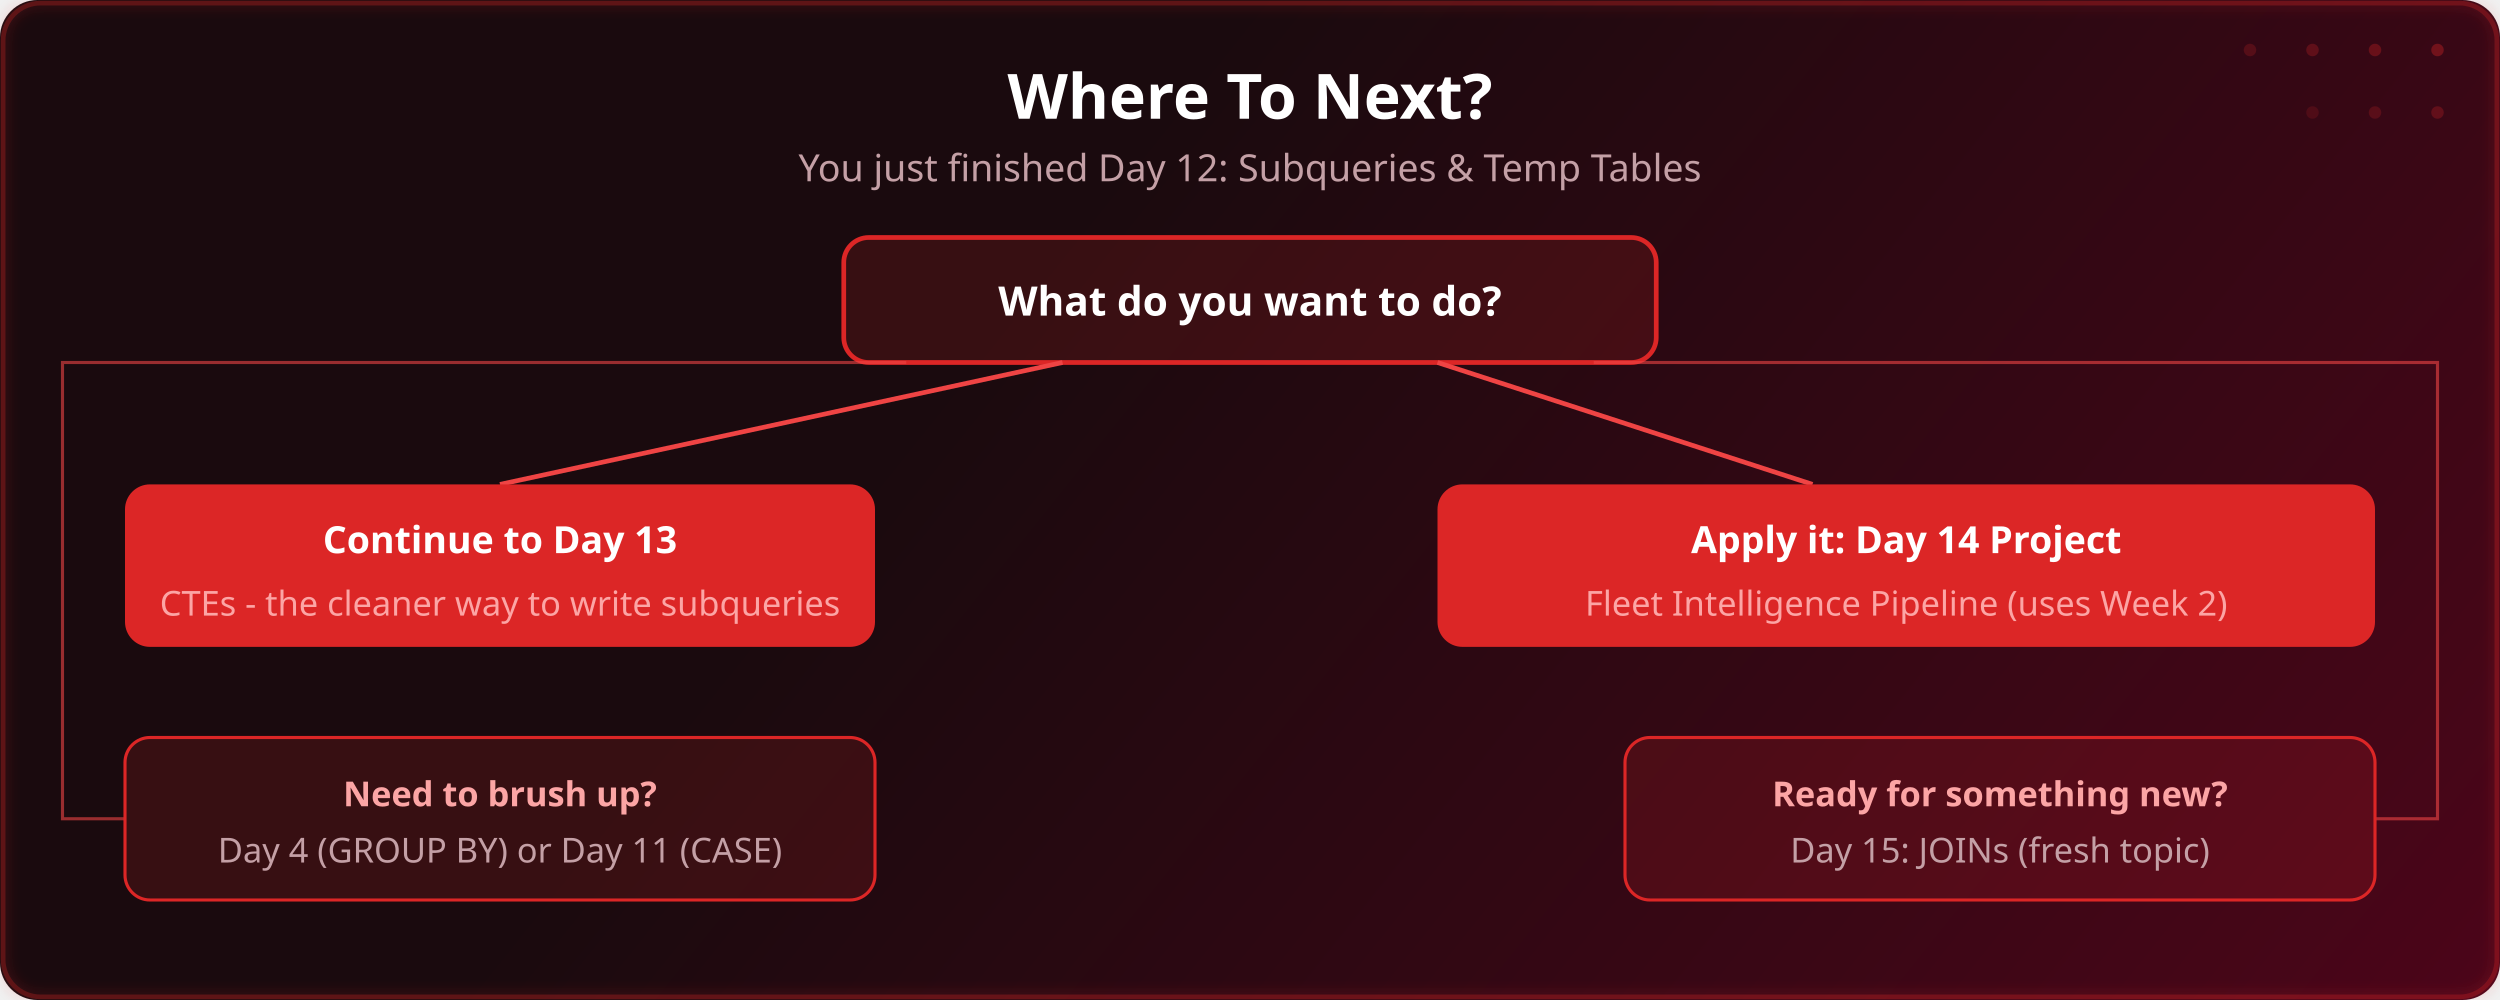
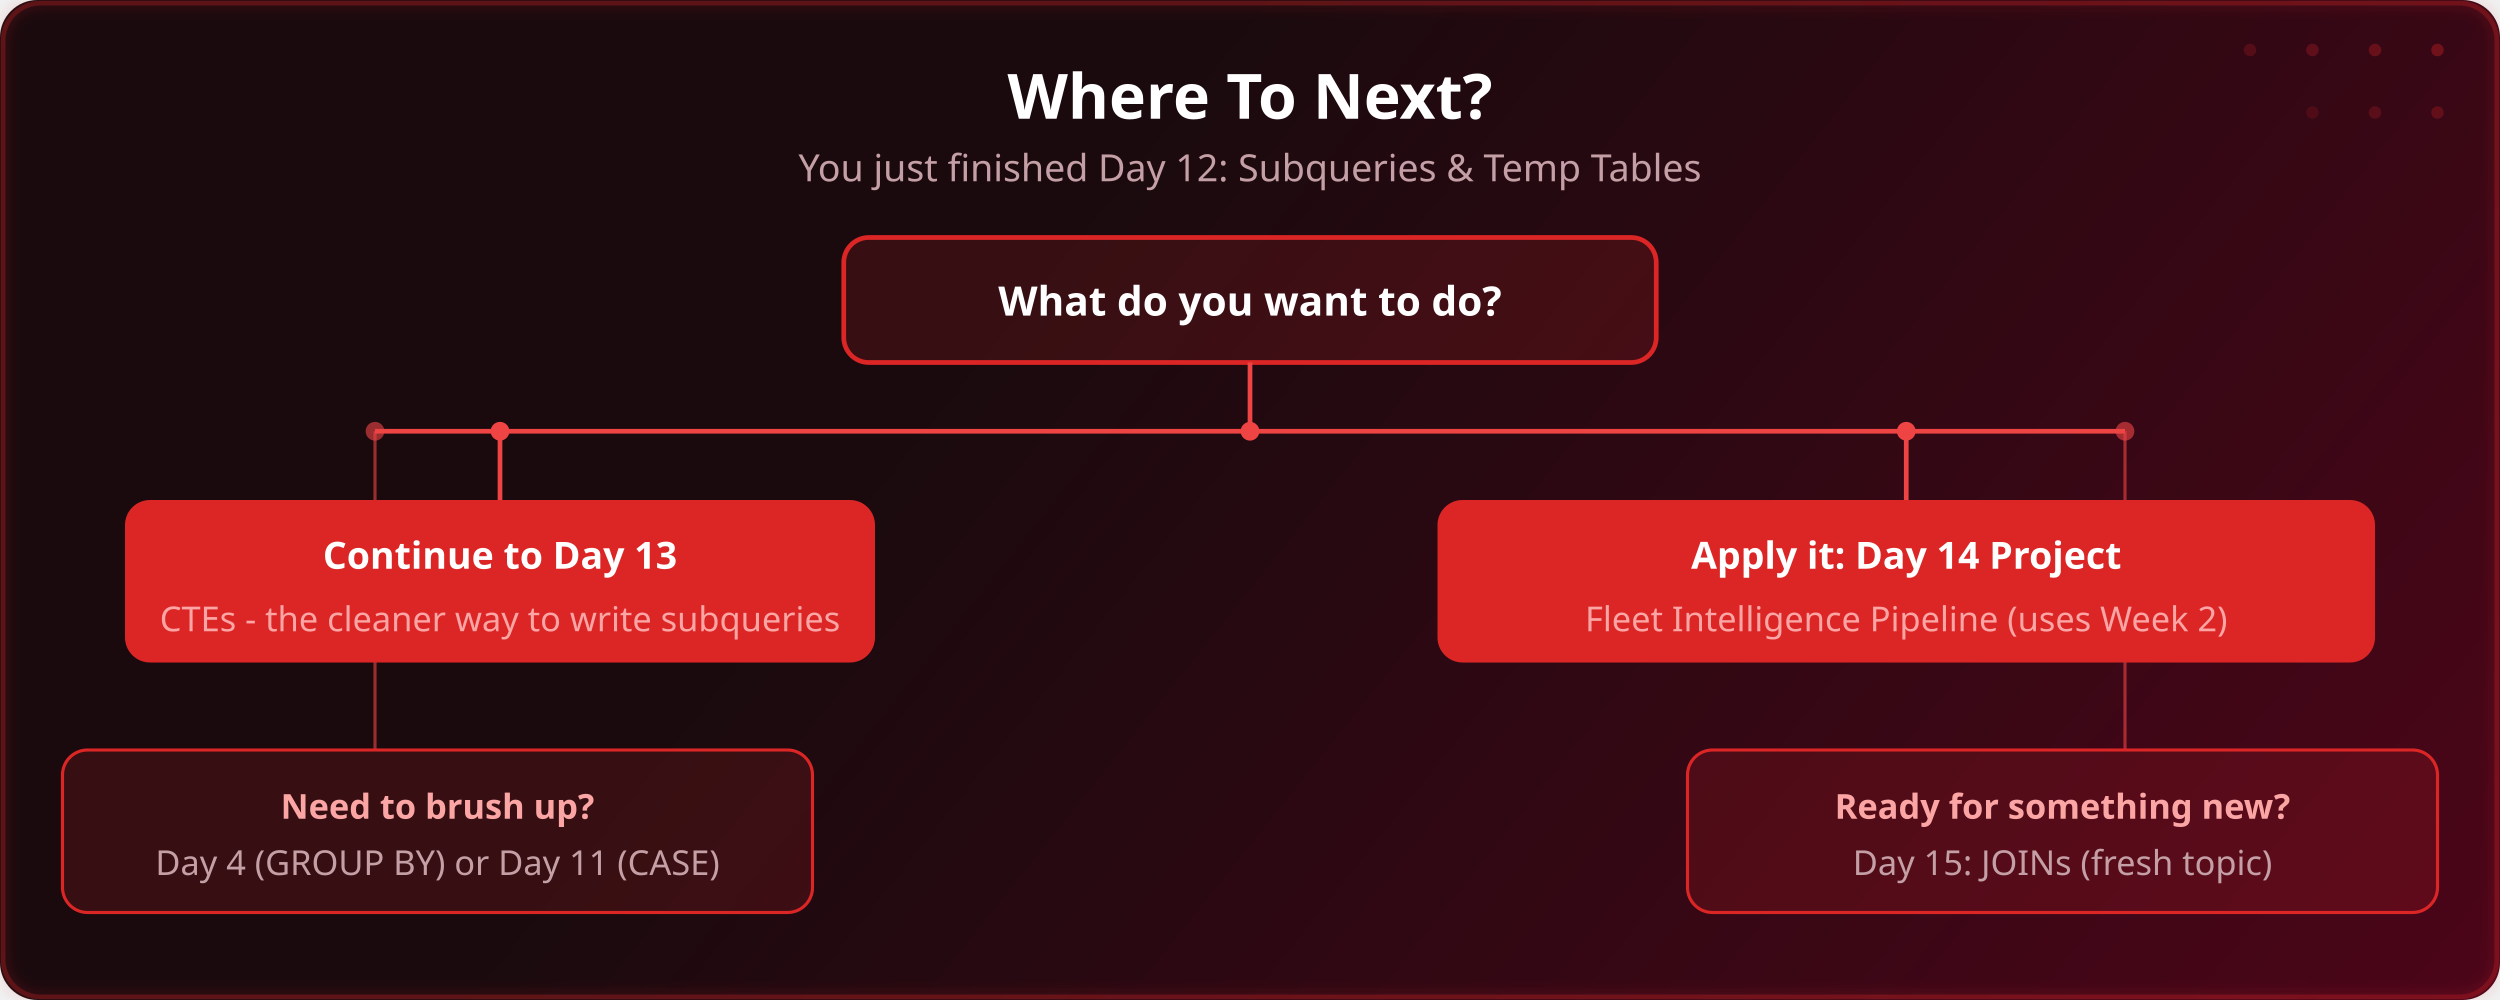
<svg xmlns="http://www.w3.org/2000/svg" viewBox="0 0 800 320" fill="none">
  <defs>
    <linearGradient id="wnbg" x1="400" y1="0" x2="800" y2="320" gradientUnits="userSpaceOnUse">
      <stop offset="0%" stop-color="#1a0a0e" />
      <stop offset="100%" stop-color="#4c0519" />
    </linearGradient>
    <filter id="glow2">
      <feGaussianBlur stdDeviation="2" result="blur" />
      <feMerge>
        <feMergeNode in="blur" />
        <feMergeNode in="SourceGraphic" />
      </feMerge>
    </filter>
  </defs>
  <rect width="800" height="320" rx="12" fill="url(#wnbg)" />
  <rect x="1" y="1" width="798" height="318" rx="12" fill="none" stroke="#dc2626" stroke-width="1.5" opacity="0.35" filter="url(#glow2)" />
  <circle cx="720" cy="16" r="2" fill="#dc2626" opacity="0.2" />
  <circle cx="740" cy="16" r="2" fill="#dc2626" opacity="0.25" />
  <circle cx="760" cy="16" r="2" fill="#dc2626" opacity="0.3" />
  <circle cx="780" cy="16" r="2" fill="#dc2626" opacity="0.35" />
  <circle cx="740" cy="36" r="2" fill="#dc2626" opacity="0.15" />
  <circle cx="760" cy="36" r="2" fill="#dc2626" opacity="0.2" />
  <circle cx="780" cy="36" r="2" fill="#dc2626" opacity="0.25" />
  <text x="400" y="38" font-family="Segoe UI, system-ui, sans-serif" font-size="20" font-weight="700" fill="#ffffff" text-anchor="middle">Where To Next?</text>
  <text x="400" y="58" font-family="Segoe UI, system-ui, sans-serif" font-size="12" fill="#c4a0a6" text-anchor="middle">You just finished Day 12: Subqueries &amp; Temp Tables</text>
  <rect x="270" y="76" width="260" height="40" rx="8" fill="#dc2626" opacity="0.15" />
  <rect x="270" y="76" width="260" height="40" rx="8" fill="none" stroke="#dc2626" stroke-width="1.5" />
  <text x="400" y="101" font-family="Segoe UI, system-ui, sans-serif" font-size="13" font-weight="600" fill="#ffffff" text-anchor="middle">What do you want to do?</text>
-   <line x1="340" y1="116" x2="160" y2="155" stroke="#ef4444" stroke-width="1.5" />
-   <line x1="460" y1="116" x2="580" y2="155" stroke="#ef4444" stroke-width="1.5" />
-   <rect x="40" y="155" width="240" height="52" rx="8" fill="#dc2626" />
-   <text x="160" y="177" font-family="Segoe UI, system-ui, sans-serif" font-size="12" font-weight="700" fill="#ffffff" text-anchor="middle">Continue to Day 13</text>
-   <text x="160" y="197" font-family="Segoe UI, system-ui, sans-serif" font-size="11" fill="#fca5a5" text-anchor="middle">CTEs - the cleaner way to write subqueries</text>
-   <rect x="460" y="155" width="300" height="52" rx="8" fill="#dc2626" />
-   <text x="610" y="177" font-family="Segoe UI, system-ui, sans-serif" font-size="12" font-weight="700" fill="#ffffff" text-anchor="middle">Apply it: Day 14 Project</text>
-   <text x="610" y="197" font-family="Segoe UI, system-ui, sans-serif" font-size="11" fill="#fca5a5" text-anchor="middle">Fleet Intelligence Pipeline (uses Week 2)</text>
-   <polyline points="290,116 20,116 20,262 40,262" fill="none" stroke="#ef4444" stroke-width="1" opacity="0.6" />
-   <polyline points="510,116 780,116 780,262 760,262" fill="none" stroke="#ef4444" stroke-width="1" opacity="0.6" />
-   <rect x="40" y="236" width="240" height="52" rx="8" fill="#dc2626" opacity="0.15" />
-   <rect x="40" y="236" width="240" height="52" rx="8" fill="none" stroke="#dc2626" stroke-width="1" />
-   <text x="160" y="258" font-family="Segoe UI, system-ui, sans-serif" font-size="11" font-weight="600" fill="#fca5a5" text-anchor="middle">Need to brush up?</text>
-   <text x="160" y="276" font-family="Segoe UI, system-ui, sans-serif" font-size="11" fill="#c4a0a6" text-anchor="middle">Day 4 (GROUP BY) or Day 11 (CASE)</text>
-   <rect x="520" y="236" width="240" height="52" rx="8" fill="#dc2626" opacity="0.15" />
-   <rect x="520" y="236" width="240" height="52" rx="8" fill="none" stroke="#dc2626" stroke-width="1" />
-   <text x="640" y="258" font-family="Segoe UI, system-ui, sans-serif" font-size="11" font-weight="600" fill="#fca5a5" text-anchor="middle">Ready for something new?</text>
-   <text x="640" y="276" font-family="Segoe UI, system-ui, sans-serif" font-size="11" fill="#c4a0a6" text-anchor="middle">Day 15: JOINs (fresh topic)</text>
+   <line x1="400" y1="116" x2="400" y2="138" stroke="#ef4444" stroke-width="1.5" />
+   <line x1="120" y1="138" x2="680" y2="138" stroke="#ef4444" stroke-width="1.5" />
+   <line x1="160" y1="138" x2="160" y2="160" stroke="#ef4444" stroke-width="1.5" />
+   <line x1="610" y1="138" x2="610" y2="160" stroke="#ef4444" stroke-width="1.5" />
+   <polyline points="120,138 120,240" fill="none" stroke="#ef4444" stroke-width="1" opacity="0.6" />
+   <polyline points="680,138 680,240" fill="none" stroke="#ef4444" stroke-width="1" opacity="0.6" />
+   <circle cx="160" cy="138" r="3" fill="#ef4444" />
+   <circle cx="610" cy="138" r="3" fill="#ef4444" />
+   <circle cx="120" cy="138" r="3" fill="#ef4444" opacity="0.6" />
+   <circle cx="680" cy="138" r="3" fill="#ef4444" opacity="0.6" />
+   <circle cx="400" cy="138" r="3" fill="#ef4444" />
+   <rect x="40" y="160" width="240" height="52" rx="8" fill="#dc2626" />
+   <text x="160" y="182" font-family="Segoe UI, system-ui, sans-serif" font-size="12" font-weight="700" fill="#ffffff" text-anchor="middle">Continue to Day 13</text>
+   <text x="160" y="202" font-family="Segoe UI, system-ui, sans-serif" font-size="11" fill="#fca5a5" text-anchor="middle">CTEs - the cleaner way to write subqueries</text>
+   <rect x="460" y="160" width="300" height="52" rx="8" fill="#dc2626" />
+   <text x="610" y="182" font-family="Segoe UI, system-ui, sans-serif" font-size="12" font-weight="700" fill="#ffffff" text-anchor="middle">Apply it: Day 14 Project</text>
+   <text x="610" y="202" font-family="Segoe UI, system-ui, sans-serif" font-size="11" fill="#fca5a5" text-anchor="middle">Fleet Intelligence Pipeline (uses Week 2)</text>
+   <rect x="20" y="240" width="240" height="52" rx="8" fill="#dc2626" opacity="0.15" />
+   <rect x="20" y="240" width="240" height="52" rx="8" fill="none" stroke="#dc2626" stroke-width="1" />
+   <text x="140" y="262" font-family="Segoe UI, system-ui, sans-serif" font-size="11" font-weight="600" fill="#fca5a5" text-anchor="middle">Need to brush up?</text>
+   <text x="140" y="280" font-family="Segoe UI, system-ui, sans-serif" font-size="11" fill="#c4a0a6" text-anchor="middle">Day 4 (GROUP BY) or Day 11 (CASE)</text>
+   <rect x="540" y="240" width="240" height="52" rx="8" fill="#dc2626" opacity="0.15" />
+   <rect x="540" y="240" width="240" height="52" rx="8" fill="none" stroke="#dc2626" stroke-width="1" />
+   <text x="660" y="262" font-family="Segoe UI, system-ui, sans-serif" font-size="11" font-weight="600" fill="#fca5a5" text-anchor="middle">Ready for something new?</text>
+   <text x="660" y="280" font-family="Segoe UI, system-ui, sans-serif" font-size="11" fill="#c4a0a6" text-anchor="middle">Day 15: JOINs (fresh topic)</text>
</svg>
